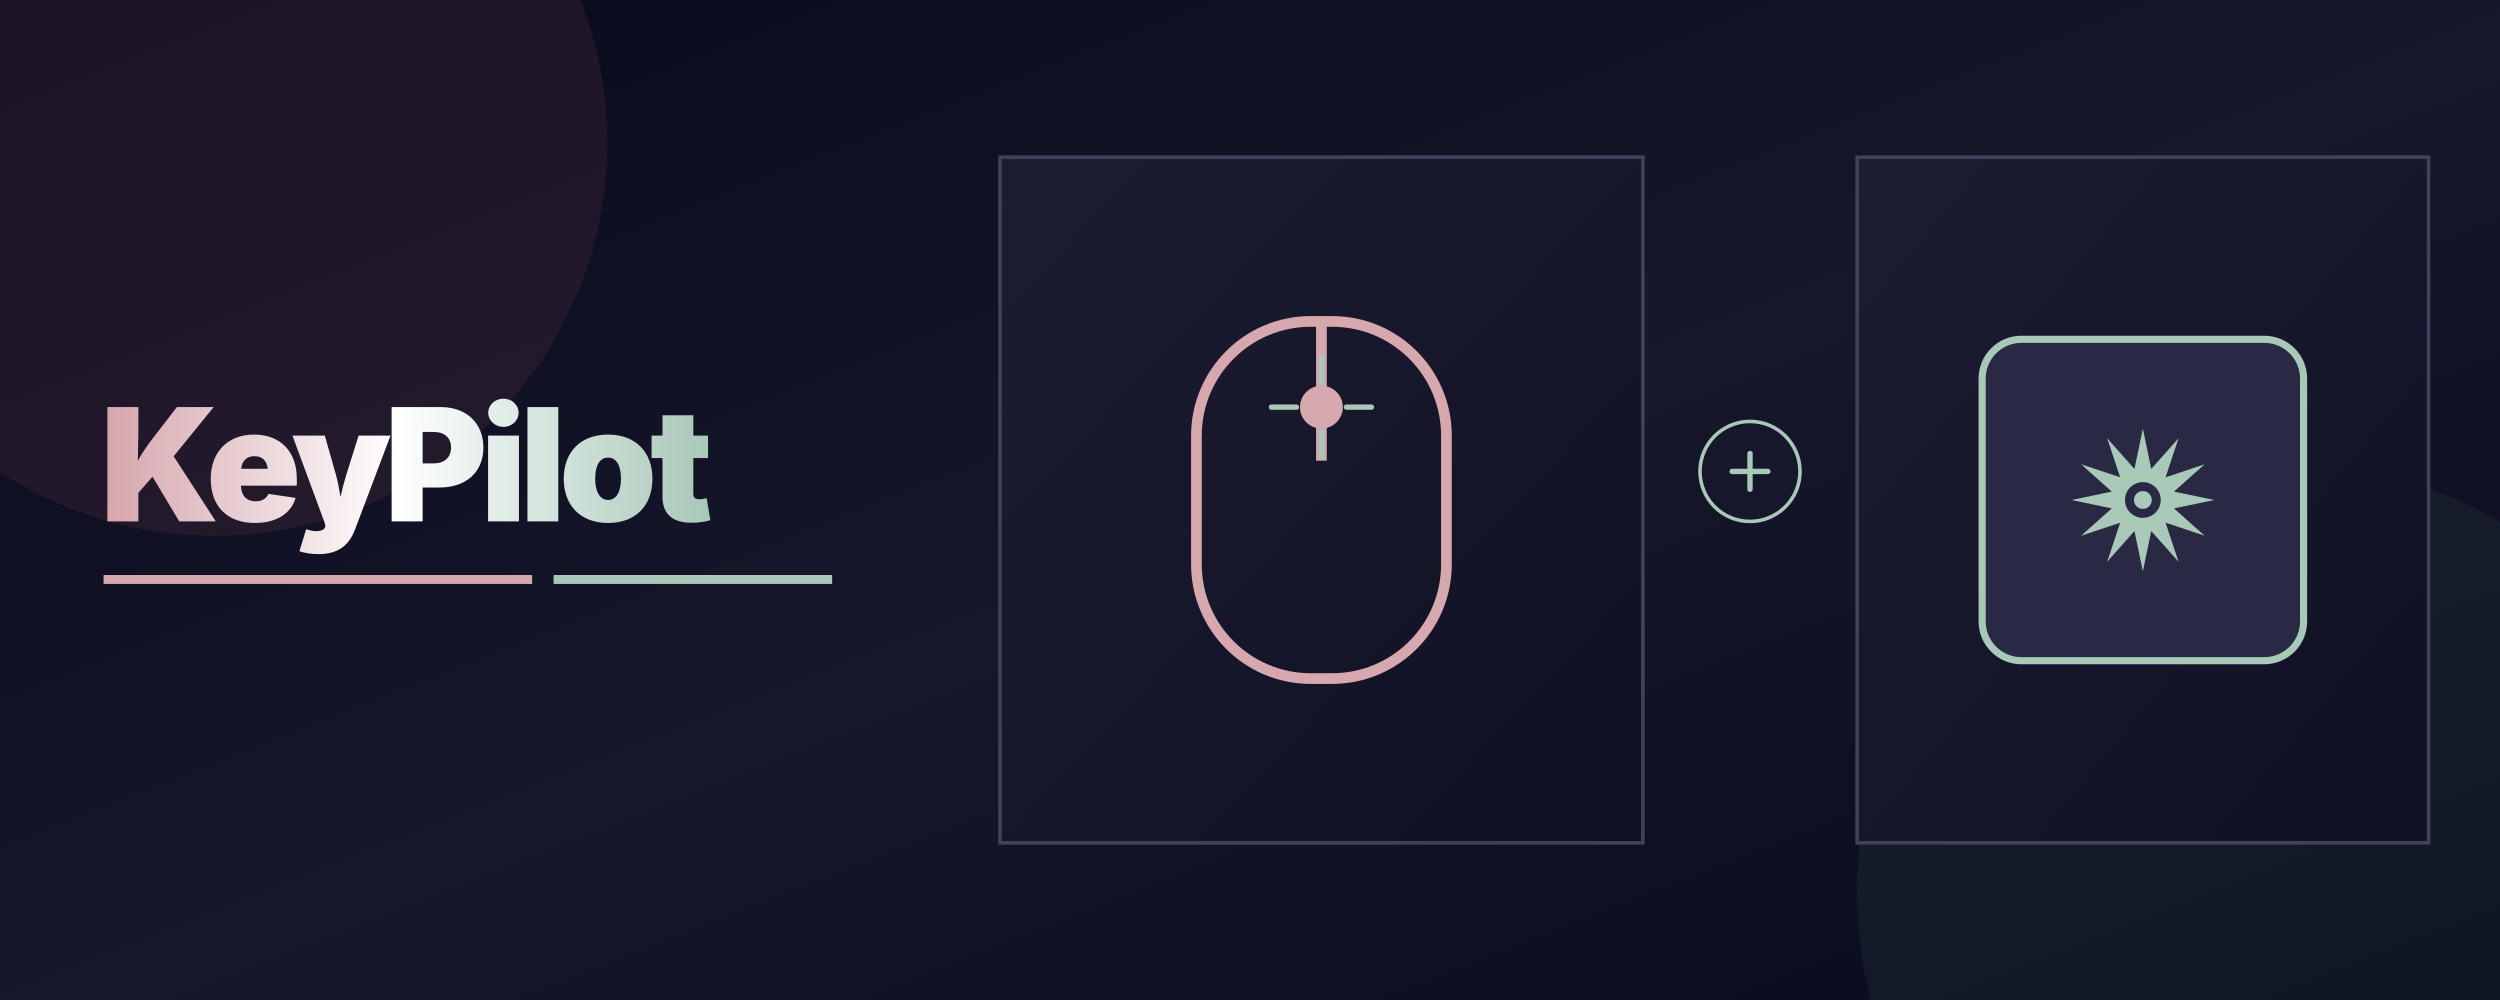
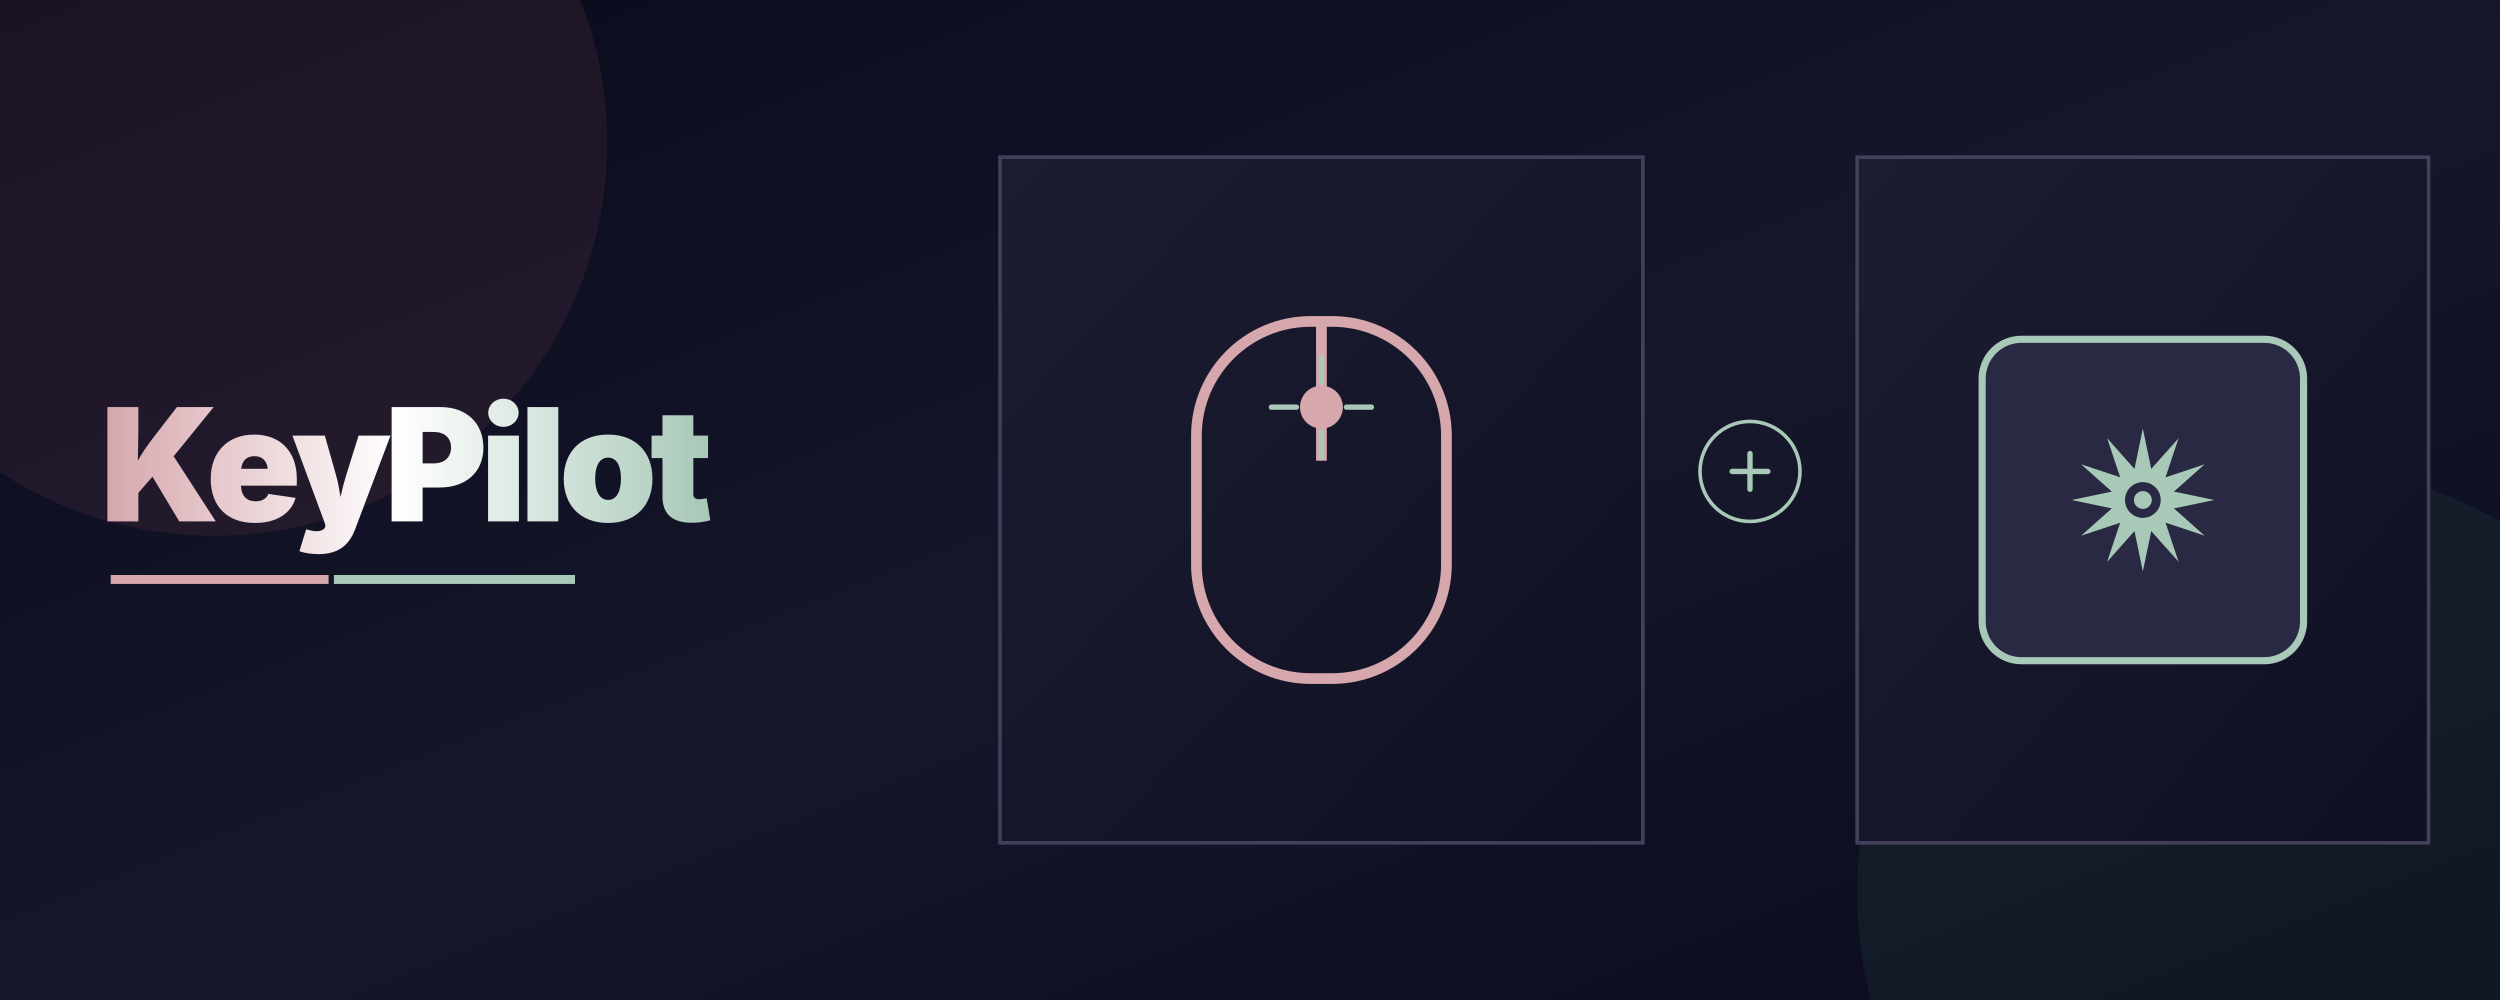
<svg xmlns="http://www.w3.org/2000/svg" width="1400" height="560" viewBox="0 0 1400 560">
  <defs>
    <linearGradient id="bg" x1="0" y1="0" x2="1" y2="1">
      <stop stop-color="#09091c" />
      <stop offset=".52" stop-color="#17172b" />
      <stop offset="1" stop-color="#09091c" />
    </linearGradient>
    <linearGradient id="title" x1="0" y1="0" x2="1" y2="0">
      <stop stop-color="#d6a7ad" />
      <stop offset=".48" stop-color="#ffffff" />
      <stop offset="1" stop-color="#a8c8b8" />
    </linearGradient>
    <linearGradient id="card" x1="0" y1="0" x2="1" y2="1">
      <stop stop-color="#1d1d32" />
      <stop offset="1" stop-color="#101023" />
    </linearGradient>
  </defs>
  <rect width="1400" height="560" fill="url(#bg)" />
  <circle cx="120" cy="80" r="220" fill="#713d48" opacity=".18" />
  <circle cx="1280" cy="500" r="240" fill="#32604d" opacity=".16" />
  <g font-family="Inter, Segoe UI, sans-serif">
    <text x="56" y="292" fill="url(#title)" font-size="88" font-weight="900" letter-spacing="-4">KeyPilot</text>
-     <rect x="58" y="322" width="240" height="5" fill="#d6a7ad" />
-     <rect x="310" y="322" width="156" height="5" fill="#a8c8b8" />
+     <rect x="62" y="322" width="122" height="5" fill="#d6a7ad" />
+     <rect x="187" y="322" width="135" height="5" fill="#a8c8b8" />
  </g>
  <rect x="560" y="88" width="360" height="384" fill="url(#card)" stroke="#41415b" stroke-width="2" />
  <g transform="translate(670 180)">
    <rect width="140" height="200" rx="64" fill="none" stroke="#d6a7ad" stroke-width="6" />
    <line x1="70" y1="0" x2="70" y2="78" stroke="#d6a7ad" stroke-width="6" />
    <circle cx="70" cy="48" r="12" fill="#d6a7ad" />
    <g transform="translate(70 48)">
      <line x1="0" y1="-28" x2="0" y2="-14" stroke="#a8c8b8" stroke-width="3" stroke-linecap="round" />
      <line x1="0" y1="14" x2="0" y2="28" stroke="#a8c8b8" stroke-width="3" stroke-linecap="round" />
      <line x1="-28" y1="0" x2="-14" y2="0" stroke="#a8c8b8" stroke-width="3" stroke-linecap="round" />
      <line x1="14" y1="0" x2="28" y2="0" stroke="#a8c8b8" stroke-width="3" stroke-linecap="round" />
    </g>
  </g>
  <g transform="translate(980 264)">
    <circle r="28" fill="#17172b" stroke="#a8c8b8" stroke-width="2" />
    <line x1="-10" y1="0" x2="10" y2="0" stroke="#a8c8b8" stroke-width="3" stroke-linecap="round" />
    <line x1="0" y1="-10" x2="0" y2="10" stroke="#a8c8b8" stroke-width="3" stroke-linecap="round" />
  </g>
  <rect x="1040" y="88" width="320" height="384" fill="url(#card)" stroke="#41415b" stroke-width="2" />
  <g transform="translate(1110 190)">
    <rect width="180" height="180" rx="22" fill="#292943" stroke="#a8c8b8" stroke-width="4" />
    <path d="M 90.0,50.0 94.7,72.6 110.0,55.4 102.7,77.3 124.6,70.0 107.4,85.3 130.0,90.0 107.4,94.7 124.6,110.0 102.7,102.7 110.0,124.6 94.7,107.4 90.0,130.0 85.3,107.4 70.0,124.6 77.3,102.7 55.4,110.0 72.6,94.7 50.0,90.0 72.6,85.3 55.4,70.0 77.3,77.3 70.0,55.4 85.3,72.6 Z" fill="#a8c8b8" />
    <circle cx="90" cy="90" r="10" fill="#292943" />
    <circle cx="90" cy="90" r="5" fill="#a8c8b8" />
  </g>
</svg>
